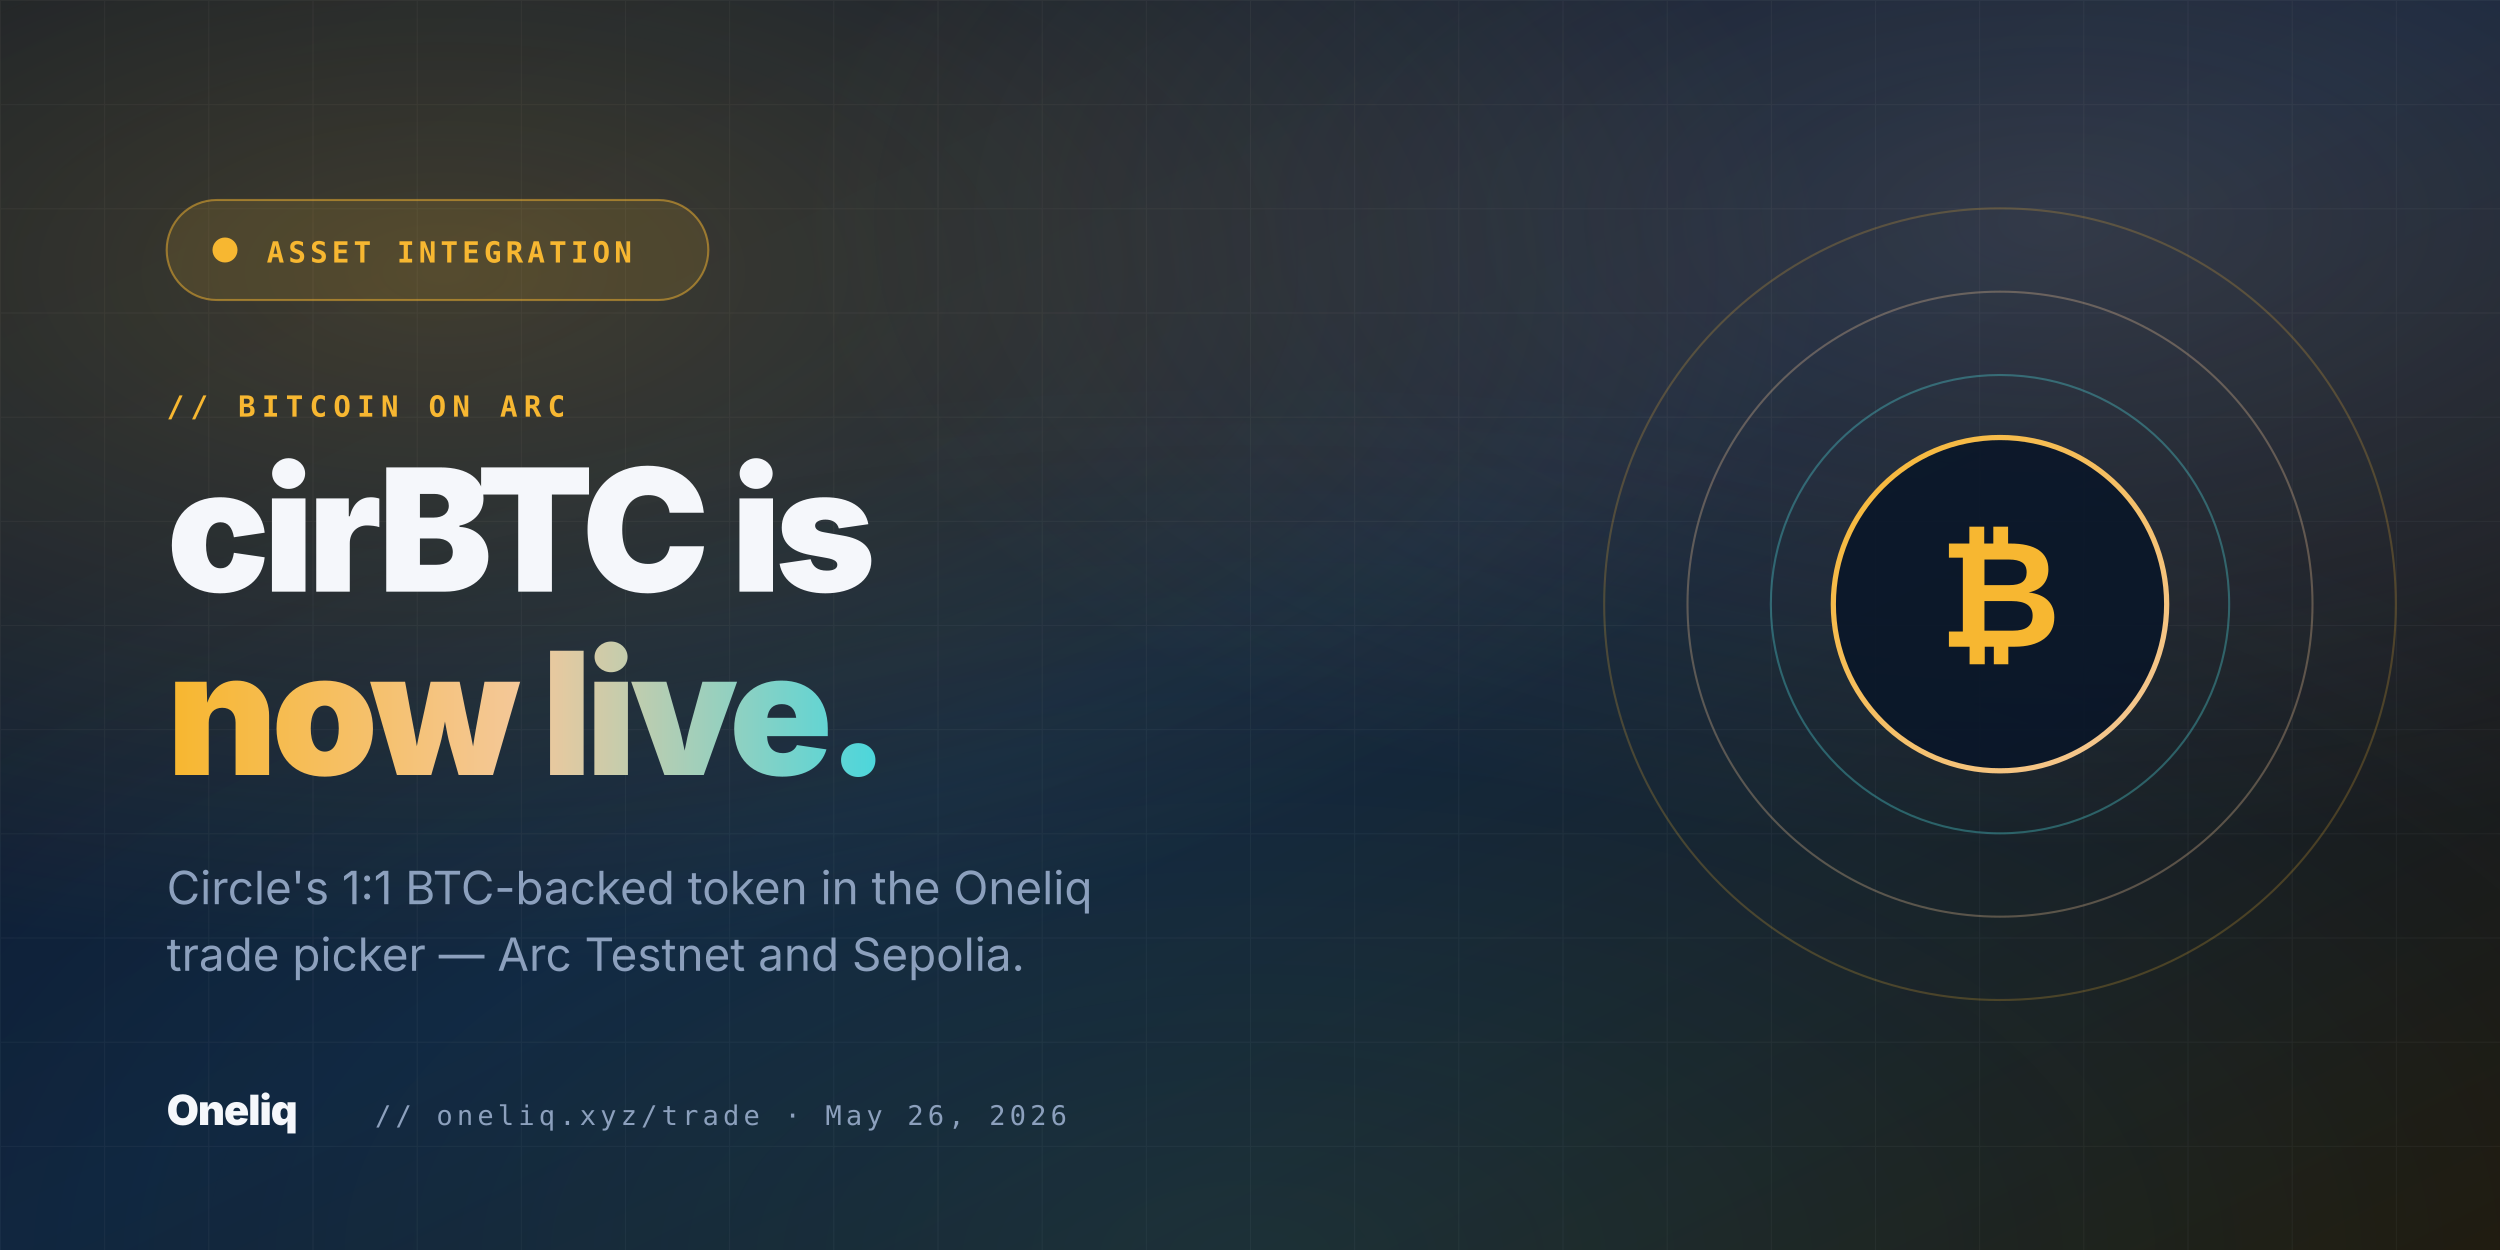
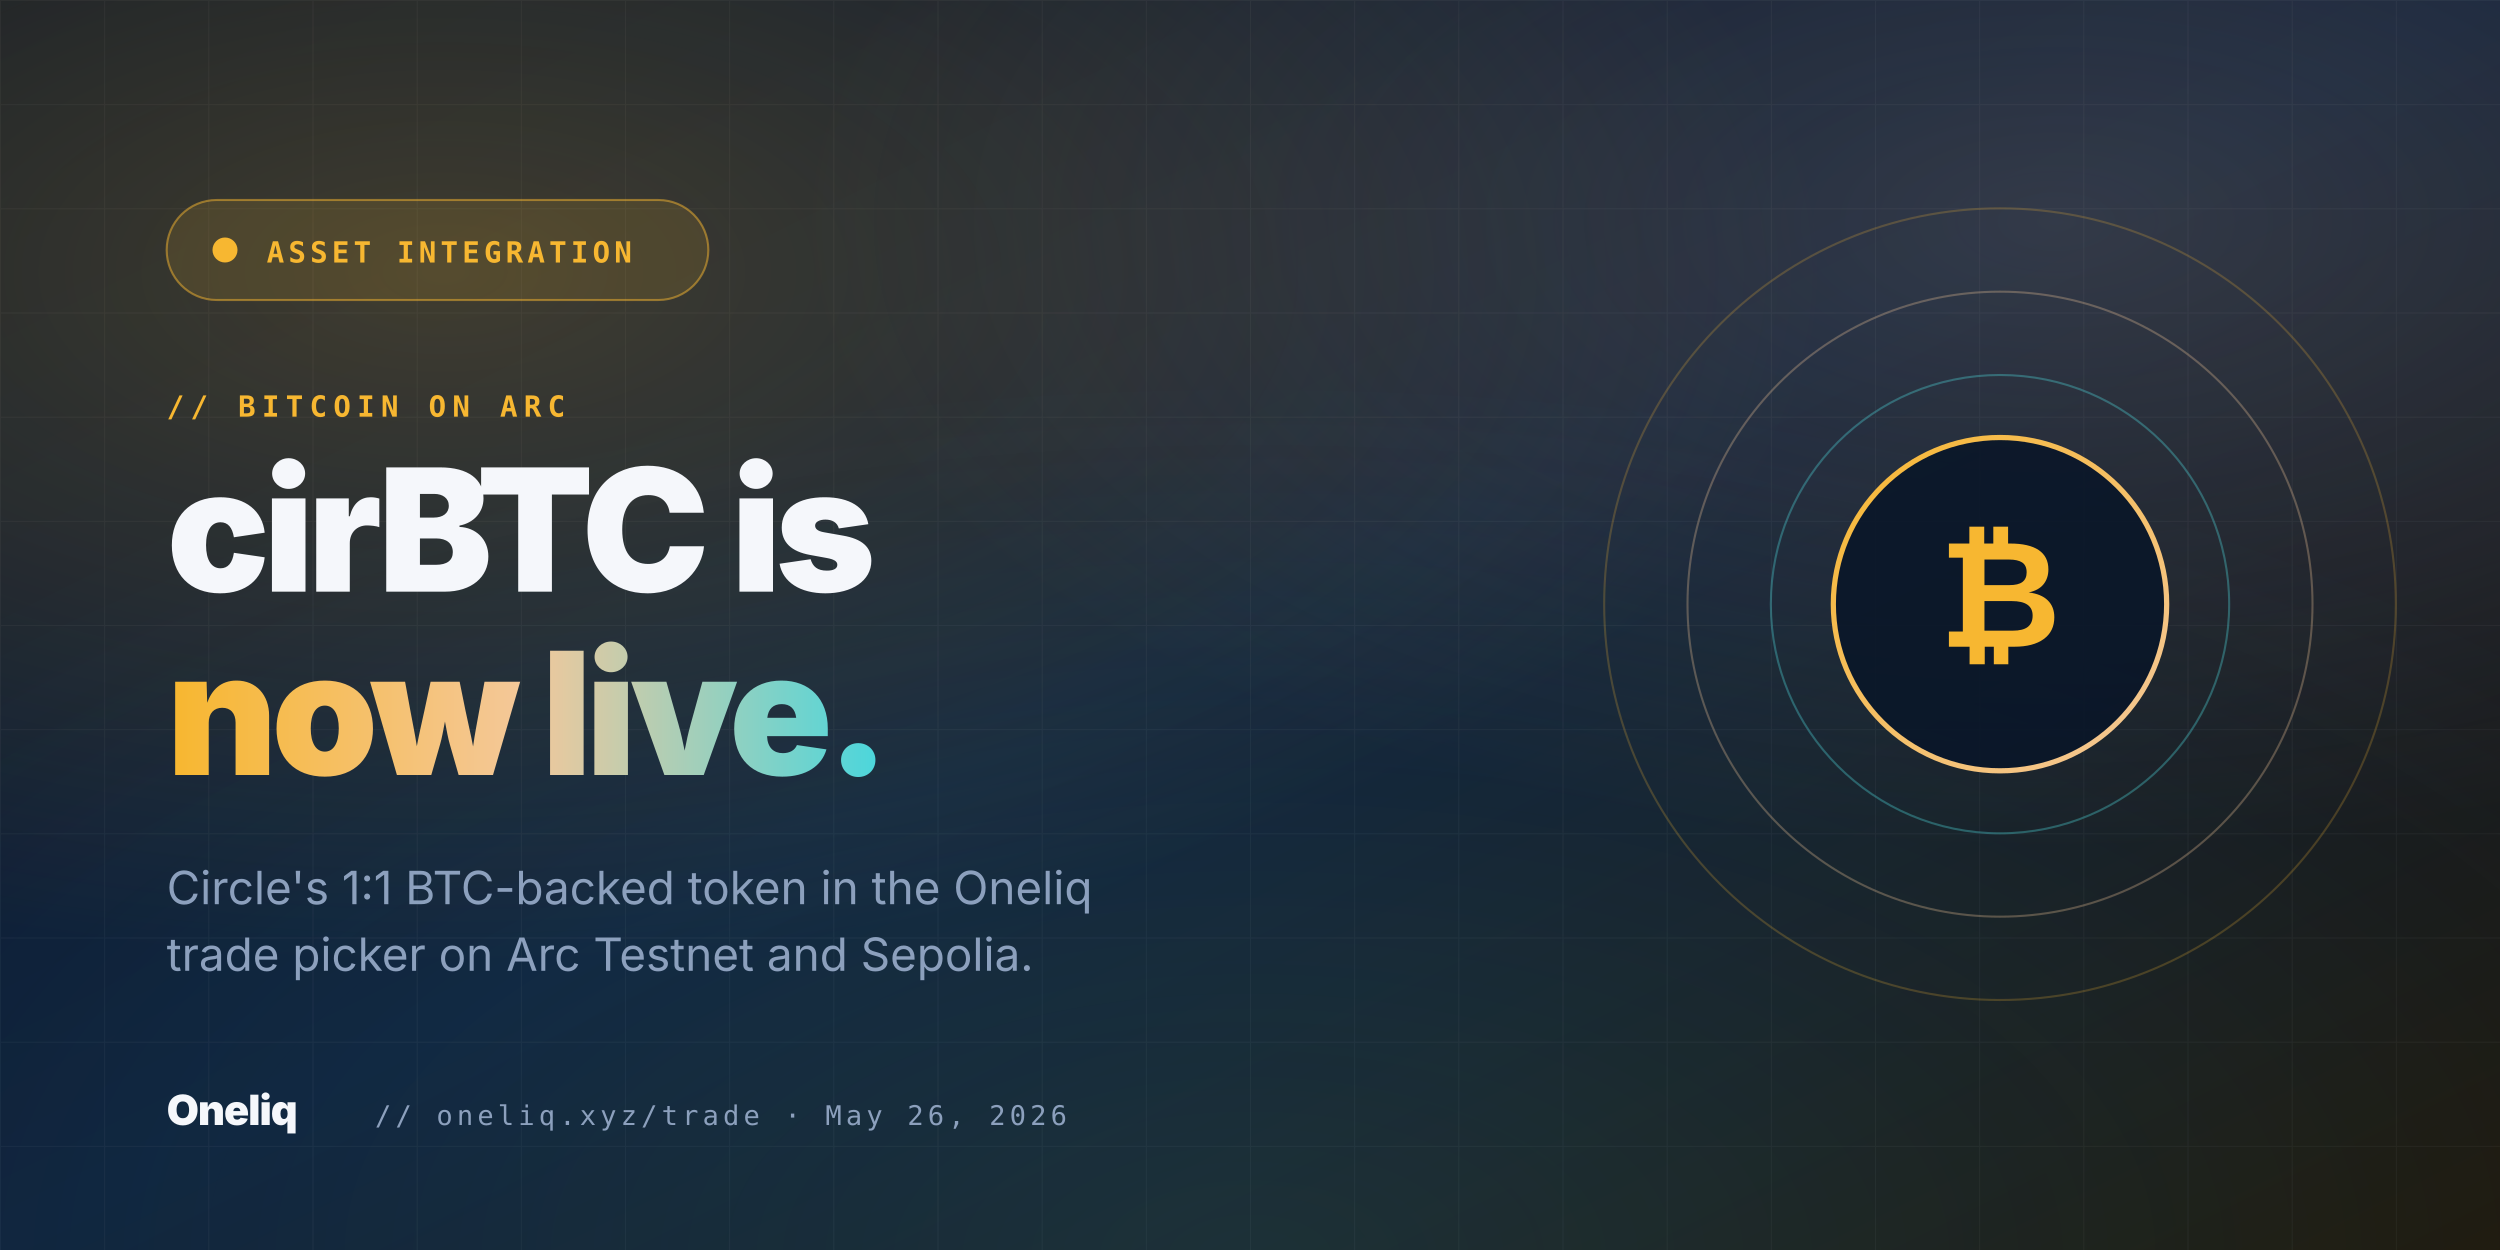
<svg xmlns="http://www.w3.org/2000/svg" viewBox="0 0 1200 600" width="1200" height="600">
  <defs>
    <linearGradient id="bg" x1="0" y1="0" x2="1" y2="1">
      <stop offset="0" stop-color="#0A1628" />
      <stop offset=".5" stop-color="#0E1F39" />
      <stop offset="1" stop-color="#1E1508" />
    </linearGradient>
    <linearGradient id="brand" x1="0" y1="0" x2="1" y2="0">
      <stop offset="0" stop-color="#F7B731" />
      <stop offset=".5" stop-color="#F4C89A" />
      <stop offset="1" stop-color="#4DD6DB" />
    </linearGradient>
    <linearGradient id="ring" x1="0" y1="0" x2="1" y2="1">
      <stop offset="0" stop-color="#F7B731" />
      <stop offset="1" stop-color="#F4C89A" />
    </linearGradient>
    <radialGradient id="orb1" cx=".18" cy=".22" r=".55">
      <stop offset="0" stop-color="#F7B731" stop-opacity=".22" />
      <stop offset="1" stop-color="#F7B731" stop-opacity="0" />
    </radialGradient>
    <radialGradient id="orb2" cx=".82" cy=".18" r=".5">
      <stop offset="0" stop-color="#F4C89A" stop-opacity=".16" />
      <stop offset="1" stop-color="#F4C89A" stop-opacity="0" />
    </radialGradient>
    <radialGradient id="orb3" cx=".5" cy="1" r=".7">
      <stop offset="0" stop-color="#4DD6DB" stop-opacity=".12" />
      <stop offset="1" stop-color="#4DD6DB" stop-opacity="0" />
    </radialGradient>
    <pattern id="grid" width="50" height="50" patternUnits="userSpaceOnUse">
      <path d="M 50 0 L 0 0 0 50" fill="none" stroke="rgba(255,255,255,0.04)" stroke-width="1" />
    </pattern>
  </defs>
  <rect width="1200" height="600" fill="url(#bg)" />
  <rect width="1200" height="600" fill="url(#grid)" />
  <rect width="1200" height="600" fill="url(#orb1)" />
  <rect width="1200" height="600" fill="url(#orb2)" />
  <rect width="1200" height="600" fill="url(#orb3)" />
  <g transform="translate(80 96)">
    <rect width="260" height="48" rx="24" fill="rgba(247,183,49,0.12)" stroke="rgba(247,183,49,0.50)" />
    <circle cx="28" cy="24" r="6" fill="#F7B731">
      <animate attributeName="opacity" values="1;.35;1" dur="1.6s" repeatCount="indefinite" />
    </circle>
    <text x="48" y="30" font-family="DM Mono, monospace" font-size="14" font-weight="700" fill="#F7B731" letter-spacing="2">ASSET INTEGRATION</text>
  </g>
  <g transform="translate(80 200)">
    <text x="0" y="0" font-family="DM Mono, monospace" font-size="14" font-weight="600" fill="#F7B731" letter-spacing="3">// BITCOIN ON ARC</text>
    <text x="0" y="84" font-family="Inter, sans-serif" font-size="82" font-weight="900" fill="#F5F7FB" letter-spacing="-3">cirBTC is</text>
    <text x="0" y="172" font-family="Inter, sans-serif" font-size="82" font-weight="900" fill="url(#brand)" letter-spacing="-3">now live.</text>
    <text x="0" y="234" font-family="Inter, sans-serif" font-size="22" font-weight="400" fill="#8CA0BD">Circle's 1:1 BTC-backed token in the Oneliq</text>
-     <text x="0" y="266" font-family="Inter, sans-serif" font-size="22" font-weight="400" fill="#8CA0BD">trade picker — Arc Testnet and Sepolia.</text>
+     <text x="0" y="266" font-family="Inter, sans-serif" font-size="22" font-weight="400" fill="#8CA0BD">trade picker on Arc Testnet and Sepolia.</text>
  </g>
  <g transform="translate(960 290)">
    <circle r="190" fill="none" stroke="#F7B731" stroke-width="1" opacity=".22" />
    <circle r="150" fill="none" stroke="#F4C89A" stroke-width="1" opacity=".30" />
    <circle r="110" fill="none" stroke="#4DD6DB" stroke-width="1" opacity=".35" />
    <circle r="80" fill="rgba(10,22,40,0.88)" stroke="url(#ring)" stroke-width="2.5" />
    <text x="0" y="0" font-family="Arial, sans-serif" font-size="72" font-weight="900" fill="#F7B731" text-anchor="middle" dominant-baseline="middle">₿</text>
  </g>
  <g transform="translate(80 540)">
    <text x="0" y="0" font-family="Inter, sans-serif" font-size="20" font-weight="900" fill="#F5F7FB" letter-spacing="-.5">Oneliq</text>
    <text x="100" y="0" font-family="DM Mono, monospace" font-size="13" fill="#8CA0BD" letter-spacing="2">// oneliq.xyz/trade  ·  May 26, 2026</text>
  </g>
</svg>
